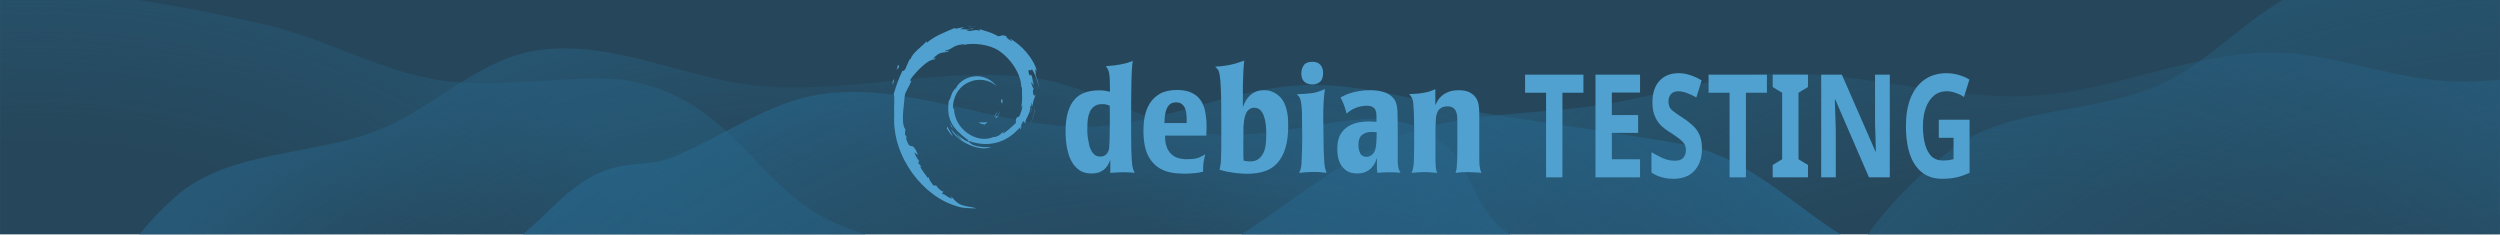
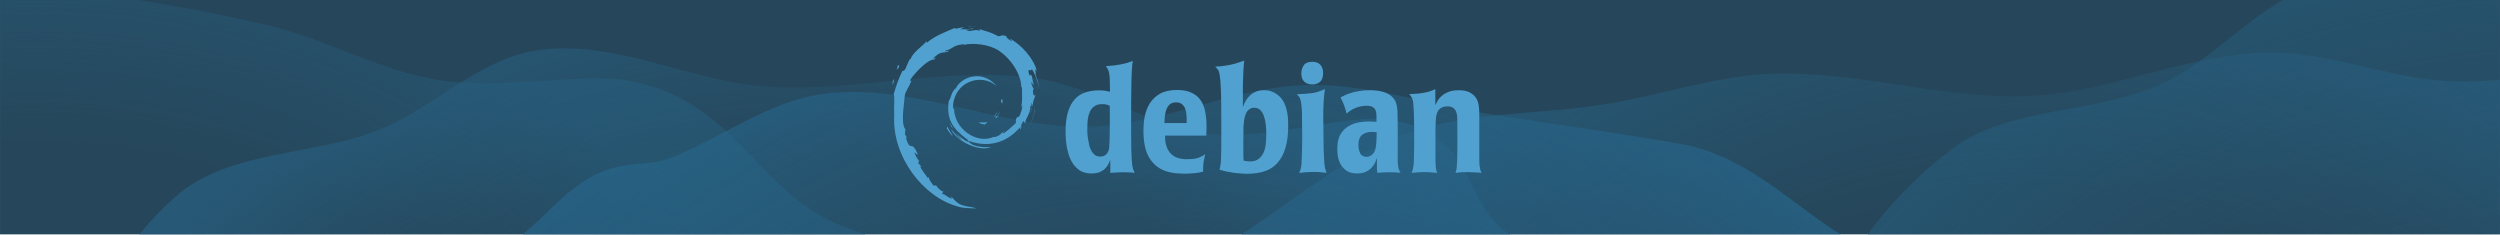
<svg xmlns="http://www.w3.org/2000/svg" xmlns:xlink="http://www.w3.org/1999/xlink" width="800" height="75" viewBox="0 0 211.667 19.844" version="1.1" id="svg5">
  <defs id="defs2">
    <linearGradient id="linearGradient4723">
      <stop style="stop-color:#265a78;stop-opacity:0;" offset="0.685" id="stop4721" />
      <stop style="stop-color:#265a78;stop-opacity:1;" offset="1" id="stop4719" />
    </linearGradient>
    <linearGradient id="linearGradient4713">
      <stop style="stop-color:#276082;stop-opacity:0;" offset="0.677" id="stop4711" />
      <stop style="stop-color:#276082;stop-opacity:1;" offset="1" id="stop4709" />
    </linearGradient>
    <linearGradient id="linearGradient4703">
      <stop style="stop-color:#27678d;stop-opacity:0;" offset="0.613" id="stop4701" />
      <stop style="stop-color:#27678d;stop-opacity:1;" offset="1" id="stop4699" />
    </linearGradient>
    <linearGradient id="linearGradient4693">
      <stop style="stop-color:#276082;stop-opacity:0;" offset="0.798" id="stop4691" />
      <stop style="stop-color:#276082;stop-opacity:1;" offset="1" id="stop4689" />
    </linearGradient>
    <linearGradient id="linearGradient4683">
      <stop style="stop-color:#265a78;stop-opacity:0;" offset="0.757" id="stop4681" />
      <stop style="stop-color:#265a78;stop-opacity:1;" offset="1" id="stop4679" />
    </linearGradient>
    <radialGradient xlink:href="#linearGradient4683" id="radialGradient4685" cx="4.523" cy="123.875" fx="4.523" fy="123.875" r="65.662" gradientTransform="matrix(0.7578162,-0.8466279,0.8411625,0.7529241,-105.0461,-21.17832)" gradientUnits="userSpaceOnUse" />
    <radialGradient xlink:href="#linearGradient4693" id="radialGradient4695" cx="71.821" cy="127.176" fx="71.821" fy="127.176" r="63.269" gradientTransform="matrix(0.8156889,-0.9051427,0.9371319,0.8445166,-105.943,33.20673)" gradientUnits="userSpaceOnUse" />
    <radialGradient xlink:href="#linearGradient4703" id="radialGradient4705" cx="95.606" cy="132.215" fx="95.606" fy="132.215" r="65.561" gradientTransform="matrix(0.8477748,-0.9620519,0.90274,0.7955083,-104.8023,62.38521)" gradientUnits="userSpaceOnUse" />
    <radialGradient xlink:href="#linearGradient4713" id="radialGradient4715" cx="169.679" cy="116.649" fx="169.679" fy="116.649" r="63.293" gradientTransform="matrix(0.8432697,-0.9366117,0.907486,0.8170467,-79.26386,133.1329)" gradientUnits="userSpaceOnUse" />
    <radialGradient xlink:href="#linearGradient4723" id="radialGradient4725" cx="223.3" cy="130.414" fx="223.3" fy="130.414" r="65.666" gradientTransform="matrix(0.8508948,-0.8715796,0.9313917,0.8067791,-92.49889,162.2756)" gradientUnits="userSpaceOnUse" />
    <rect x="-43.098" y="-305.288" width="1126.576" height="110.214" id="rect24844" />
  </defs>
  <g id="layer1">
    <rect style="fill:#26475b;fill-rule:evenodd;stroke-width:0.265" id="rect4340" width="211.667" height="19.844" x="0" y="0" />
    <path id="path4394" style="opacity:0.676;fill:url(#radialGradient4685);fill-opacity:1;stroke-width:1.951" d="M 0 0 L 0 19.844 L 73.283 19.844 C 71.929 19.394 70.627 18.958 69.12 18.051 C 63.564 14.703 61.46 8.351 53.215 6.835 C 49.36 6.126 42.456 7.618 37.173 6.788 C 32.086 5.988 27.474 3.248 22.457 2.089 C 18.895 1.267 15.296 0.559 11.675 0 L 0 0 z " />
    <path id="path4632" style="opacity:0.69;fill:url(#radialGradient4725);fill-opacity:1;stroke-width:2.01" d="M 193.274 0 C 189.724 2.089 186.795 5.338 183.013 7.093 C 177.405 9.695 170.075 8.956 165.213 12.658 C 162.61 14.64 160.114 17.101 158.145 19.844 L 211.667 19.844 L 211.667 0 L 193.274 0 z " />
    <path id="path4636" style="opacity:0.69;fill:url(#radialGradient4695);fill-opacity:1;stroke-width:1.951" d="M 47.833 4.1 C 47.014 4.098 46.194 4.154 45.374 4.284 C 40.545 5.05 36.803 9.035 32.288 10.91 C 26.634 13.259 19.436 12.613 14.846 16.663 C 13.763 17.618 12.743 18.69 11.797 19.844 L 127.863 19.844 C 123.82 17.455 125.122 11.496 118.028 10.191 C 114.173 9.481 107.552 11.94 102.348 11.321 C 97.235 10.712 92.732 7.334 87.631 6.623 C 80.18 5.584 72.582 7.803 65.073 7.344 C 59.269 6.989 53.565 4.115 47.833 4.1 z " />
    <path id="path4636-5" style="opacity:0.737;fill:url(#radialGradient4715);fill-opacity:1;stroke-width:1.951" d="M 192.157 4.452 C 185.301 4.519 178.766 7.793 171.917 8.122 C 164.493 8.479 157.12 5.892 149.697 6.265 C 145.096 6.497 140.652 8.031 136.109 8.793 C 130.406 9.75 124.387 9.389 118.952 11.363 C 113.864 13.21 109.68 16.895 105.111 19.844 L 211.667 19.844 L 211.667 6.755 C 210.101 6.879 208.553 6.949 207.111 6.863 C 202.071 6.564 197.206 4.403 192.157 4.452 z " />
    <path id="path4675" style="opacity:0.741;fill:url(#radialGradient4705);fill-opacity:1;stroke-width:1.951" d="M 110.828 7.196 C 104.581 7.287 98.663 10.5 92.419 10.716 C 84.756 10.981 77.174 6.893 69.582 7.966 C 65.154 8.592 61.352 11.464 57.231 13.199 C 53.727 14.673 51.769 12.605 46.71 17.596 C 45.956 18.34 45.129 19.089 44.277 19.844 L 155.836 19.844 C 151.926 17.448 147.922 13.223 142.447 12.216 C 138.592 11.507 131.335 10.489 125.782 9.607 C 120.795 8.815 115.876 7.123 110.828 7.196 z " />
  </g>
  <g id="layer6" style="display:inline" transform="matrix(0.1404074,0,0,0.1404074,-97.75738,-80.88468)">
    <g id="g880001" style="display:inline;fill:#51a1d0;fill-opacity:1" transform="matrix(1.014472,0,0,1.014472,1234.571,591.7271)">
      <path fill="#51a1d0" d="m 51.986,57.297 c -1.797,0.025 0.34,0.926 2.686,1.287 0.648,-0.506 1.236,-1.018 1.76,-1.516 -1.461,0.358 -2.948,0.366 -4.446,0.229" id="path879977" style="fill:#51a1d0;fill-opacity:1" />
      <path fill="#51a1d0" d="m 61.631,54.893 c 1.07,-1.477 1.85,-3.094 2.125,-4.766 -0.24,1.192 -0.887,2.221 -1.496,3.307 -3.359,2.115 -0.316,-1.256 -0.002,-2.537 -3.612,4.546 -0.496,2.726 -0.627,3.996" id="path879979" style="fill:#51a1d0;fill-opacity:1" />
      <path fill="#51a1d0" d="m 65.191,45.629 c 0.217,-3.236 -0.637,-2.213 -0.924,-0.978 0.335,0.174 0.6,2.281 0.924,0.978" id="path879981" style="fill:#51a1d0;fill-opacity:1" />
      <path fill="#51a1d0" d="m 45.172,1.399 c 0.959,0.172 2.072,0.304 1.916,0.533 1.049,-0.23 1.287,-0.442 -1.916,-0.533" id="path879983" style="fill:#51a1d0;fill-opacity:1" />
      <path fill="#51a1d0" d="M 47.088,1.932 46.41,2.072 47.041,2.016 47.088,1.932" id="path879985" style="fill:#51a1d0;fill-opacity:1" />
      <path fill="#51a1d0" d="m 76.992,46.856 c 0.107,2.906 -0.85,4.316 -1.713,6.812 l -1.553,0.776 c -1.271,2.468 0.123,1.567 -0.787,3.53 -1.984,1.764 -6.021,5.52 -7.313,5.863 -0.943,-0.021 0.639,-1.113 0.846,-1.541 -2.656,1.824 -2.131,2.738 -6.193,3.846 L 60.16,65.878 C 50.142,70.591 36.226,61.251 36.409,48.507 c -0.107,0.809 -0.304,0.607 -0.526,0.934 -0.517,-6.557 3.028,-13.143 9.007,-15.832 5.848,-2.895 12.704,-1.707 16.893,2.197 -2.301,-3.014 -6.881,-6.209 -12.309,-5.91 -5.317,0.084 -10.291,3.463 -11.951,7.131 -2.724,1.715 -3.04,6.611 -4.227,7.507 -1.597,11.737 3.004,16.808 10.787,22.773 1.225,0.826 0.345,0.951 0.511,1.58 -2.586,-1.211 -4.954,-3.039 -6.901,-5.277 1.033,1.512 2.148,2.982 3.589,4.137 -2.438,-0.826 -5.695,-5.908 -6.646,-6.115 4.203,7.525 17.052,13.197 23.78,10.383 -3.113,0.115 -7.068,0.064 -10.566,-1.229 -1.469,-0.756 -3.467,-2.322 -3.11,-2.615 9.182,3.43 18.667,2.598 26.612,-3.771 2.021,-1.574 4.229,-4.252 4.867,-4.289 -0.961,1.445 0.164,0.695 -0.574,1.971 2.014,-3.248 -0.875,-1.322 2.082,-5.609 l 1.092,1.504 c -0.406,-2.696 3.348,-5.97 2.967,-10.234 0.861,-1.304 0.961,1.403 0.047,4.403 1.268,-3.328 0.334,-3.863 0.66,-6.609 0.352,0.923 0.814,1.904 1.051,2.878 -0.826,-3.216 0.848,-5.416 1.262,-7.285 -0.408,-0.181 -1.275,1.422 -1.473,-2.377 0.029,-1.65 0.459,-0.865 0.625,-1.271 -0.324,-0.186 -1.174,-1.451 -1.691,-3.877 0.375,-0.57 1.002,1.478 1.512,1.562 -0.328,-1.929 -0.893,-3.4 -0.916,-4.88 -1.49,-3.114 -0.527,0.415 -1.736,-1.337 -1.586,-4.947 1.316,-1.148 1.512,-3.396 2.404,3.483 3.775,8.881 4.404,11.117 -0.48,-2.726 -1.256,-5.367 -2.203,-7.922 0.73,0.307 -1.176,-5.609 0.949,-1.691 C 83.519,18.706 76.074,10.902 69.225,7.24 70.063,8.007 71.121,8.97 70.741,9.121 67.335,7.093 67.934,6.935 67.446,6.078 64.671,4.949 64.489,6.169 62.651,6.08 57.421,3.306 56.413,3.601 51.6,1.863 l 0.219,1.023 c -3.465,-1.154 -4.037,0.438 -7.782,0.004 -0.228,-0.178 1.2,-0.644 2.375,-0.815 -3.35,0.442 -3.193,-0.66 -6.471,0.122 0.808,-0.567 1.662,-0.942 2.524,-1.424 -2.732,0.166 -6.522,1.59 -5.352,0.295 -4.456,1.988 -12.37,4.779 -16.811,8.943 l -0.14,-0.933 c -2.035,2.443 -8.874,7.296 -9.419,10.46 l -0.544,0.127 c -1.059,1.793 -1.744,3.825 -2.584,5.67 -1.385,2.36 -2.03,0.908 -1.833,1.278 -2.724,5.523 -4.077,10.164 -5.246,13.97 0.833,1.245 0.02,7.495 0.335,12.497 -1.368,24.704 17.338,48.69 37.785,54.228 2.997,1.072 7.454,1.031 11.245,1.141 -4.473,-1.279 -5.051,-0.678 -9.408,-2.197 -3.143,-1.48 -3.832,-3.17 -6.058,-5.102 l 0.881,1.557 c -4.366,-1.545 -2.539,-1.912 -6.091,-3.037 l 0.941,-1.229 C 28.751,98.334 26.418,96.056 25.78,94.795 l -1.548,0.061 c -1.86,-2.295 -2.851,-3.949 -2.779,-5.23 l -0.5,0.891 c -0.567,-0.973 -6.843,-8.607 -3.587,-6.83 -0.605,-0.553 -1.409,-0.9 -2.281,-2.484 l 0.663,-0.758 c -1.567,-2.016 -2.884,-4.6 -2.784,-5.461 0.836,1.129 1.416,1.34 1.99,1.533 -3.957,-9.818 -4.179,-0.541 -7.176,-9.994 L 8.412,66.472 C 7.926,65.74 7.631,64.945 7.24,64.165 l 0.276,-2.75 C 4.667,58.121 6.719,47.409 7.13,41.534 7.415,39.145 9.508,36.602 11.1,32.614 l -0.97,-0.167 c 1.854,-3.234 10.586,-12.988 14.63,-12.486 1.959,-2.461 -0.389,-0.009 -0.772,-0.629 4.303,-4.453 5.656,-3.146 8.56,-3.947 3.132,-1.859 -2.688,0.725 -1.203,-0.709 5.414,-1.383 3.837,-3.144 10.9,-3.846 0.745,0.424 -1.729,0.655 -2.35,1.205 4.511,-2.207 14.275,-1.705 20.617,1.225 7.359,3.439 15.627,13.605 15.953,23.17 l 0.371,0.1 c -0.188,3.802 0.582,8.199 -0.752,12.238 l 0.908,-1.912" id="path879987" style="fill:#51a1d0;fill-opacity:1" />
      <path fill="#51a1d0" d="m 32.372,59.764 -0.252,1.26 c 1.181,1.604 2.118,3.342 3.626,4.596 -1.085,-2.118 -1.891,-2.993 -3.374,-5.856" id="path879989" style="fill:#51a1d0;fill-opacity:1" />
      <path fill="#51a1d0" d="m 35.164,59.654 c -0.625,-0.691 -0.995,-1.523 -1.409,-2.352 0.396,1.457 1.207,2.709 1.962,3.982 l -0.553,-1.63" id="path879991" style="fill:#51a1d0;fill-opacity:1" />
      <path fill="#51a1d0" d="m 84.568,48.916 -0.264,0.662 c -0.484,3.438 -1.529,6.84 -3.131,9.994 1.77,-3.328 2.915,-6.968 3.395,-10.656" id="path879993" style="fill:#51a1d0;fill-opacity:1" />
      <path fill="#51a1d0" d="M 45.527,0.537 C 46.742,0.092 48.514,0.293 49.803,0 48.123,0.141 46.451,0.225 44.8,0.438 l 0.727,0.099" id="path879995" style="fill:#51a1d0;fill-opacity:1" />
      <path fill="#51a1d0" d="m 2.872,23.219 c 0.28,2.592 -1.95,3.598 0.494,1.889 1.31,-2.951 -0.512,-0.815 -0.494,-1.889" id="path879997" style="fill:#51a1d0;fill-opacity:1" />
      <path fill="#51a1d0" d="M 0,35.215 C 0.563,33.487 0.665,32.449 0.88,31.449 -0.676,33.438 0.164,33.862 0,35.215" id="path879999" style="fill:#51a1d0;fill-opacity:1" />
    </g>
  </g>
  <path d="m 90.219,11.118 q 0,-0.947 0.192,-1.599 Q 90.603,8.854 90.961,8.445 91.319,8.022 91.844,7.843 92.368,7.651 93.02,7.651 q 0.371,0 0.576,0.038 0.205,0.038 0.384,0.077 0,-0.473 -0.013,-0.819 0,-0.345 -0.038,-0.601 -0.026,-0.256 -0.102,-0.422 -0.077,-0.179 -0.205,-0.32 0.409,-0.026 0.716,-0.064 0.307,-0.038 0.563,-0.09 0.269,-0.051 0.499,-0.115 0.243,-0.077 0.512,-0.179 -0.026,0.115 -0.038,0.23 -0.013,0.115 -0.026,0.294 -0.013,0.166 -0.026,0.448 -0.013,0.269 -0.026,0.691 0,0.294 -0.013,0.819 -0.013,0.524 -0.013,1.164 0,0.627 0,1.317 0,0.691 0,1.343 0,0.64 0.013,1.177 0.013,0.537 0.038,0.87 0.013,0.256 0.038,0.422 0.026,0.166 0.051,0.294 0.038,0.128 0.077,0.217 0.038,0.09 0.09,0.192 -0.217,-0.026 -0.409,-0.038 -0.179,-0.013 -0.473,-0.013 -0.473,0 -0.742,0.026 -0.269,0.013 -0.448,0.026 v -1.1 q -0.038,0.102 -0.128,0.294 -0.077,0.192 -0.256,0.384 -0.166,0.192 -0.46,0.333 -0.294,0.141 -0.742,0.141 -0.55,0 -0.934,-0.217 -0.371,-0.23 -0.614,-0.576 -0.243,-0.358 -0.384,-0.78 -0.128,-0.435 -0.192,-0.831 -0.051,-0.397 -0.064,-0.704 -0.013,-0.32 -0.013,-0.46 z M 93.954,8.956 q -0.128,-0.064 -0.269,-0.102 -0.141,-0.038 -0.371,-0.038 -0.409,0 -0.652,0.179 -0.243,0.166 -0.384,0.46 -0.128,0.281 -0.179,0.64 -0.038,0.358 -0.038,0.716 0,0.141 0,0.409 0.013,0.269 0.077,0.64 0.038,0.256 0.102,0.512 0.077,0.243 0.192,0.448 0.115,0.192 0.294,0.32 0.179,0.115 0.435,0.115 0.217,0 0.345,-0.077 0.141,-0.077 0.217,-0.179 0.077,-0.102 0.115,-0.205 0.038,-0.102 0.051,-0.153 0.026,-0.128 0.038,-0.46 0.026,-0.345 0.026,-0.78 0.013,-0.448 0.013,-0.921 0,-0.486 0,-0.895 z" id="path28523" style="font-size:80px;font-family:Poppl-Laudatio;-inkscape-font-specification:'Poppl-Laudatio, Normal';white-space:pre;fill:#51a1d0;stroke-width:1.164" />
  <path d="m 98.642,11.482 q 0,0.153 0.013,0.358 0.013,0.192 0.064,0.409 0.064,0.217 0.166,0.435 0.115,0.205 0.307,0.384 0.166,0.153 0.358,0.243 0.205,0.077 0.384,0.115 0.192,0.038 0.345,0.051 0.166,0 0.243,0 0.665,0 0.998,-0.141 0.345,-0.153 0.524,-0.269 -0.102,0.422 -0.153,0.729 -0.038,0.307 -0.026,0.742 -0.397,0.102 -0.793,0.128 -0.384,0.038 -0.793,0.038 -0.614,0 -1.1,-0.09 -0.473,-0.09 -0.87,-0.294 -0.691,-0.358 -1.1,-1.138 -0.397,-0.78 -0.397,-2.123 0,-0.614 0.115,-1.228 0.128,-0.614 0.435,-1.1 0.32,-0.499 0.87,-0.806 0.563,-0.307 1.433,-0.307 0.78,0 1.266,0.256 0.499,0.243 0.767,0.678 0.269,0.422 0.358,0.998 0.102,0.563 0.102,1.19 l -0.026,0.742 z m 1.829,-1.062 q 0.013,-0.32 -0.013,-0.627 -0.013,-0.32 -0.102,-0.563 -0.089,-0.256 -0.281,-0.409 -0.179,-0.153 -0.499,-0.153 -0.32,0 -0.512,0.153 -0.192,0.153 -0.294,0.409 -0.102,0.243 -0.141,0.563 -0.038,0.307 -0.038,0.627 z" id="path28525" style="font-size:80px;font-family:Poppl-Laudatio;-inkscape-font-specification:'Poppl-Laudatio, Normal';white-space:pre;fill:#51a1d0;stroke-width:1.164" />
  <path d="m 103.4,9.417 q 0,-1.266 -0.038,-1.957 -0.026,-0.704 -0.089,-1.062 -0.051,-0.371 -0.153,-0.499 -0.102,-0.128 -0.23,-0.256 0.269,-0.013 0.524,-0.038 0.256,-0.026 0.537,-0.077 0.294,-0.051 0.627,-0.141 0.333,-0.102 0.767,-0.256 -0.051,0.435 -0.077,1.01 -0.026,0.576 -0.038,1.138 0,0.563 0,1.049 0,0.486 0,0.729 0.077,-0.192 0.192,-0.435 0.128,-0.243 0.333,-0.46 0.205,-0.23 0.512,-0.371 0.307,-0.153 0.755,-0.153 0.537,0 0.934,0.243 0.397,0.23 0.614,0.563 0.166,0.23 0.269,0.537 0.102,0.294 0.153,0.588 0.051,0.294 0.064,0.576 0.013,0.281 0.013,0.473 0,1.113 -0.23,1.893 -0.23,0.78 -0.678,1.279 -0.435,0.486 -1.074,0.704 -0.64,0.217 -1.445,0.217 -0.192,0 -0.46,-0.013 -0.256,-0.013 -0.576,-0.051 -0.307,-0.038 -0.652,-0.102 -0.345,-0.064 -0.704,-0.179 0.115,-0.384 0.128,-0.87 0.026,-0.499 0.026,-0.972 z m 3.812,1.944 q 0,-0.384 -0.038,-0.78 -0.038,-0.397 -0.153,-0.716 -0.102,-0.333 -0.307,-0.537 -0.205,-0.205 -0.524,-0.205 -0.064,0 -0.166,0.013 -0.089,0.013 -0.205,0.09 -0.115,0.064 -0.23,0.205 -0.102,0.141 -0.179,0.397 -0.102,0.358 -0.128,0.883 -0.013,0.524 -0.013,1.343 0,0.524 0,0.934 0,0.397 0.026,0.614 0.064,0 0.217,0.038 0.153,0.026 0.333,0.026 0.473,0 0.742,-0.23 0.281,-0.23 0.422,-0.576 0.141,-0.345 0.166,-0.742 0.038,-0.409 0.038,-0.755 z" id="path28527" style="font-size:80px;font-family:Poppl-Laudatio;-inkscape-font-specification:'Poppl-Laudatio, Normal';white-space:pre;fill:#51a1d0;stroke-width:1.164" />
  <path d="m 110.231,9.519 q -0.013,-0.422 -0.051,-0.665 -0.026,-0.256 -0.077,-0.409 -0.038,-0.166 -0.115,-0.256 -0.077,-0.102 -0.192,-0.205 0.486,-0.026 0.819,-0.051 0.333,-0.026 0.588,-0.064 0.256,-0.051 0.473,-0.128 0.23,-0.077 0.499,-0.192 -0.141,1.023 -0.141,2.315 0.013,1.279 0.038,2.904 0.013,0.473 0.051,0.985 0.038,0.512 0.192,0.883 -0.217,-0.026 -0.448,-0.051 -0.217,-0.026 -0.576,-0.026 -0.448,0 -0.767,0.026 -0.32,0.026 -0.537,0.051 0.051,-0.102 0.089,-0.179 0.038,-0.09 0.064,-0.217 0.038,-0.141 0.051,-0.345 0.013,-0.205 0.026,-0.55 0.013,-0.345 0.026,-0.793 0.013,-0.448 0.013,-0.947 0,-0.499 -0.013,-1.023 0,-0.537 -0.013,-1.062 z m 1.791,-3.39 q 0.013,0.563 -0.256,0.793 -0.256,0.23 -0.652,0.23 -0.409,0 -0.678,-0.23 -0.256,-0.23 -0.256,-0.704 0,-0.397 0.205,-0.691 0.205,-0.294 0.729,-0.294 0.448,0 0.665,0.243 0.23,0.243 0.243,0.652 z" id="path28529" style="font-size:80px;font-family:Poppl-Laudatio;-inkscape-font-specification:'Poppl-Laudatio, Normal';white-space:pre;fill:#51a1d0;stroke-width:1.164" />
  <path d="m 118.34,13.74 q 0.026,0.409 0.089,0.588 0.064,0.166 0.153,0.307 -0.217,-0.038 -0.46,-0.038 -0.243,-0.013 -0.524,-0.013 -0.256,0 -0.486,0.013 -0.23,0.013 -0.486,0.038 -0.038,-0.192 -0.051,-0.46 0,-0.269 0.013,-0.806 -0.064,0.179 -0.166,0.409 -0.102,0.217 -0.294,0.422 -0.179,0.205 -0.486,0.345 -0.294,0.141 -0.742,0.141 -0.576,0 -0.908,-0.243 -0.333,-0.243 -0.512,-0.576 -0.166,-0.345 -0.217,-0.691 -0.038,-0.358 -0.038,-0.588 0,-0.627 0.192,-1.062 0.205,-0.435 0.563,-0.704 0.358,-0.281 0.844,-0.409 0.499,-0.128 1.1,-0.128 0.217,0 0.345,0.013 0.141,0 0.269,0.026 0.013,-0.32 0,-0.576 0,-0.256 -0.077,-0.422 -0.077,-0.179 -0.256,-0.269 -0.166,-0.102 -0.473,-0.102 -0.473,0 -0.921,0.166 -0.435,0.166 -0.793,0.499 -0.141,-0.524 -0.256,-0.806 -0.115,-0.294 -0.269,-0.563 0.128,-0.064 0.333,-0.166 0.217,-0.115 0.524,-0.205 0.307,-0.102 0.704,-0.166 0.409,-0.077 0.934,-0.077 0.576,0 1.062,0.128 0.486,0.128 0.78,0.397 0.192,0.179 0.294,0.371 0.102,0.192 0.153,0.486 0.051,0.281 0.051,0.704 0.013,0.409 0.013,1.036 z m -2.213,-2.571 q -0.473,0 -0.793,0.243 -0.32,0.243 -0.32,0.857 0,0.409 0.153,0.716 0.166,0.294 0.537,0.294 0.038,0 0.128,-0.013 0.102,-0.013 0.205,-0.077 0.115,-0.064 0.217,-0.179 0.115,-0.115 0.179,-0.333 0.038,-0.102 0.051,-0.217 0.026,-0.128 0.038,-0.294 0.013,-0.179 0.026,-0.409 0.013,-0.23 0.013,-0.563 z" id="path28531" style="font-size:80px;font-family:Poppl-Laudatio;-inkscape-font-specification:'Poppl-Laudatio, Normal';white-space:pre;fill:#51a1d0;stroke-width:1.164" />
  <path d="m 121.525,8.918 q 0.064,-0.153 0.179,-0.371 0.128,-0.217 0.345,-0.409 0.217,-0.205 0.563,-0.345 0.358,-0.153 0.895,-0.153 0.64,0 0.985,0.217 0.358,0.205 0.524,0.512 0.166,0.307 0.192,0.652 0.038,0.345 0.038,0.614 v 3.825 q 0,0.294 0.013,0.486 0.026,0.192 0.051,0.32 0.026,0.115 0.051,0.205 0.038,0.077 0.077,0.166 -0.128,-0.013 -0.243,-0.026 -0.115,-0.013 -0.256,-0.013 -0.128,-0.013 -0.307,-0.013 -0.166,-0.013 -0.397,-0.013 -0.333,0 -0.55,0.013 -0.205,0.013 -0.448,0.051 0.026,-0.09 0.051,-0.192 0.038,-0.102 0.051,-0.32 0.026,-0.217 0.038,-0.588 0.013,-0.384 0.013,-1.036 v -2.034 q 0,-0.307 -0.013,-0.576 -0.013,-0.269 -0.102,-0.46 -0.077,-0.192 -0.256,-0.307 -0.166,-0.115 -0.473,-0.115 -0.294,0 -0.486,0.102 -0.179,0.102 -0.281,0.243 -0.089,0.128 -0.128,0.269 -0.038,0.128 -0.051,0.192 -0.026,0.153 -0.038,0.46 -0.013,0.294 -0.026,0.691 0,0.384 0,0.819 0,0.435 0,0.857 0,0.601 0,0.959 0.013,0.345 0.026,0.55 0.026,0.205 0.051,0.307 0.038,0.09 0.077,0.179 -0.23,-0.026 -0.473,-0.038 -0.243,-0.026 -0.627,-0.026 -0.256,0 -0.499,0.013 -0.243,0.013 -0.576,0.051 0.064,-0.128 0.102,-0.294 0.038,-0.179 0.064,-0.345 0.013,-0.09 0.026,-0.333 0.013,-0.243 0.013,-0.563 0.013,-0.333 0.013,-0.729 0,-0.409 0,-0.831 0,-0.422 0,-0.767 0,-0.358 -0.013,-0.665 0,-0.307 -0.013,-0.601 -0.013,-0.294 -0.038,-0.614 -0.026,-0.448 -0.153,-0.652 -0.115,-0.205 -0.23,-0.269 0.473,-0.026 0.806,-0.051 0.333,-0.038 0.576,-0.09 0.256,-0.051 0.448,-0.115 0.205,-0.077 0.409,-0.166 z" id="path28533" style="font-size:80px;font-family:Poppl-Laudatio;-inkscape-font-specification:'Poppl-Laudatio, Normal';white-space:pre;fill:#51a1d0;stroke-width:1.164" />
-   <text xml:space="preserve" style="font-style:normal;font-variant:normal;font-weight:bold;font-stretch:normal;font-size:10.583px;font-family:Poppl-Laudatio;-inkscape-font-specification:'Poppl-Laudatio, Bold';font-variant-ligatures:normal;font-variant-caps:normal;font-variant-numeric:normal;font-variant-east-asian:normal;fill:#51a1d0;fill-opacity:1;stroke-width:0.919" x="148.443" y="13.041" id="text398" transform="scale(0.8685859,1.151297)">
-     <tspan id="tspan396" style="font-style:normal;font-variant:normal;font-weight:bold;font-stretch:normal;font-size:10.583px;font-family:Poppl-Laudatio;-inkscape-font-specification:'Poppl-Laudatio, Bold';font-variant-ligatures:normal;font-variant-caps:normal;font-variant-numeric:normal;font-variant-east-asian:normal;fill:#51a1d0;fill-opacity:1;stroke-width:0.919" x="148.443" y="13.041">TESTING</tspan>
-   </text>
</svg>
